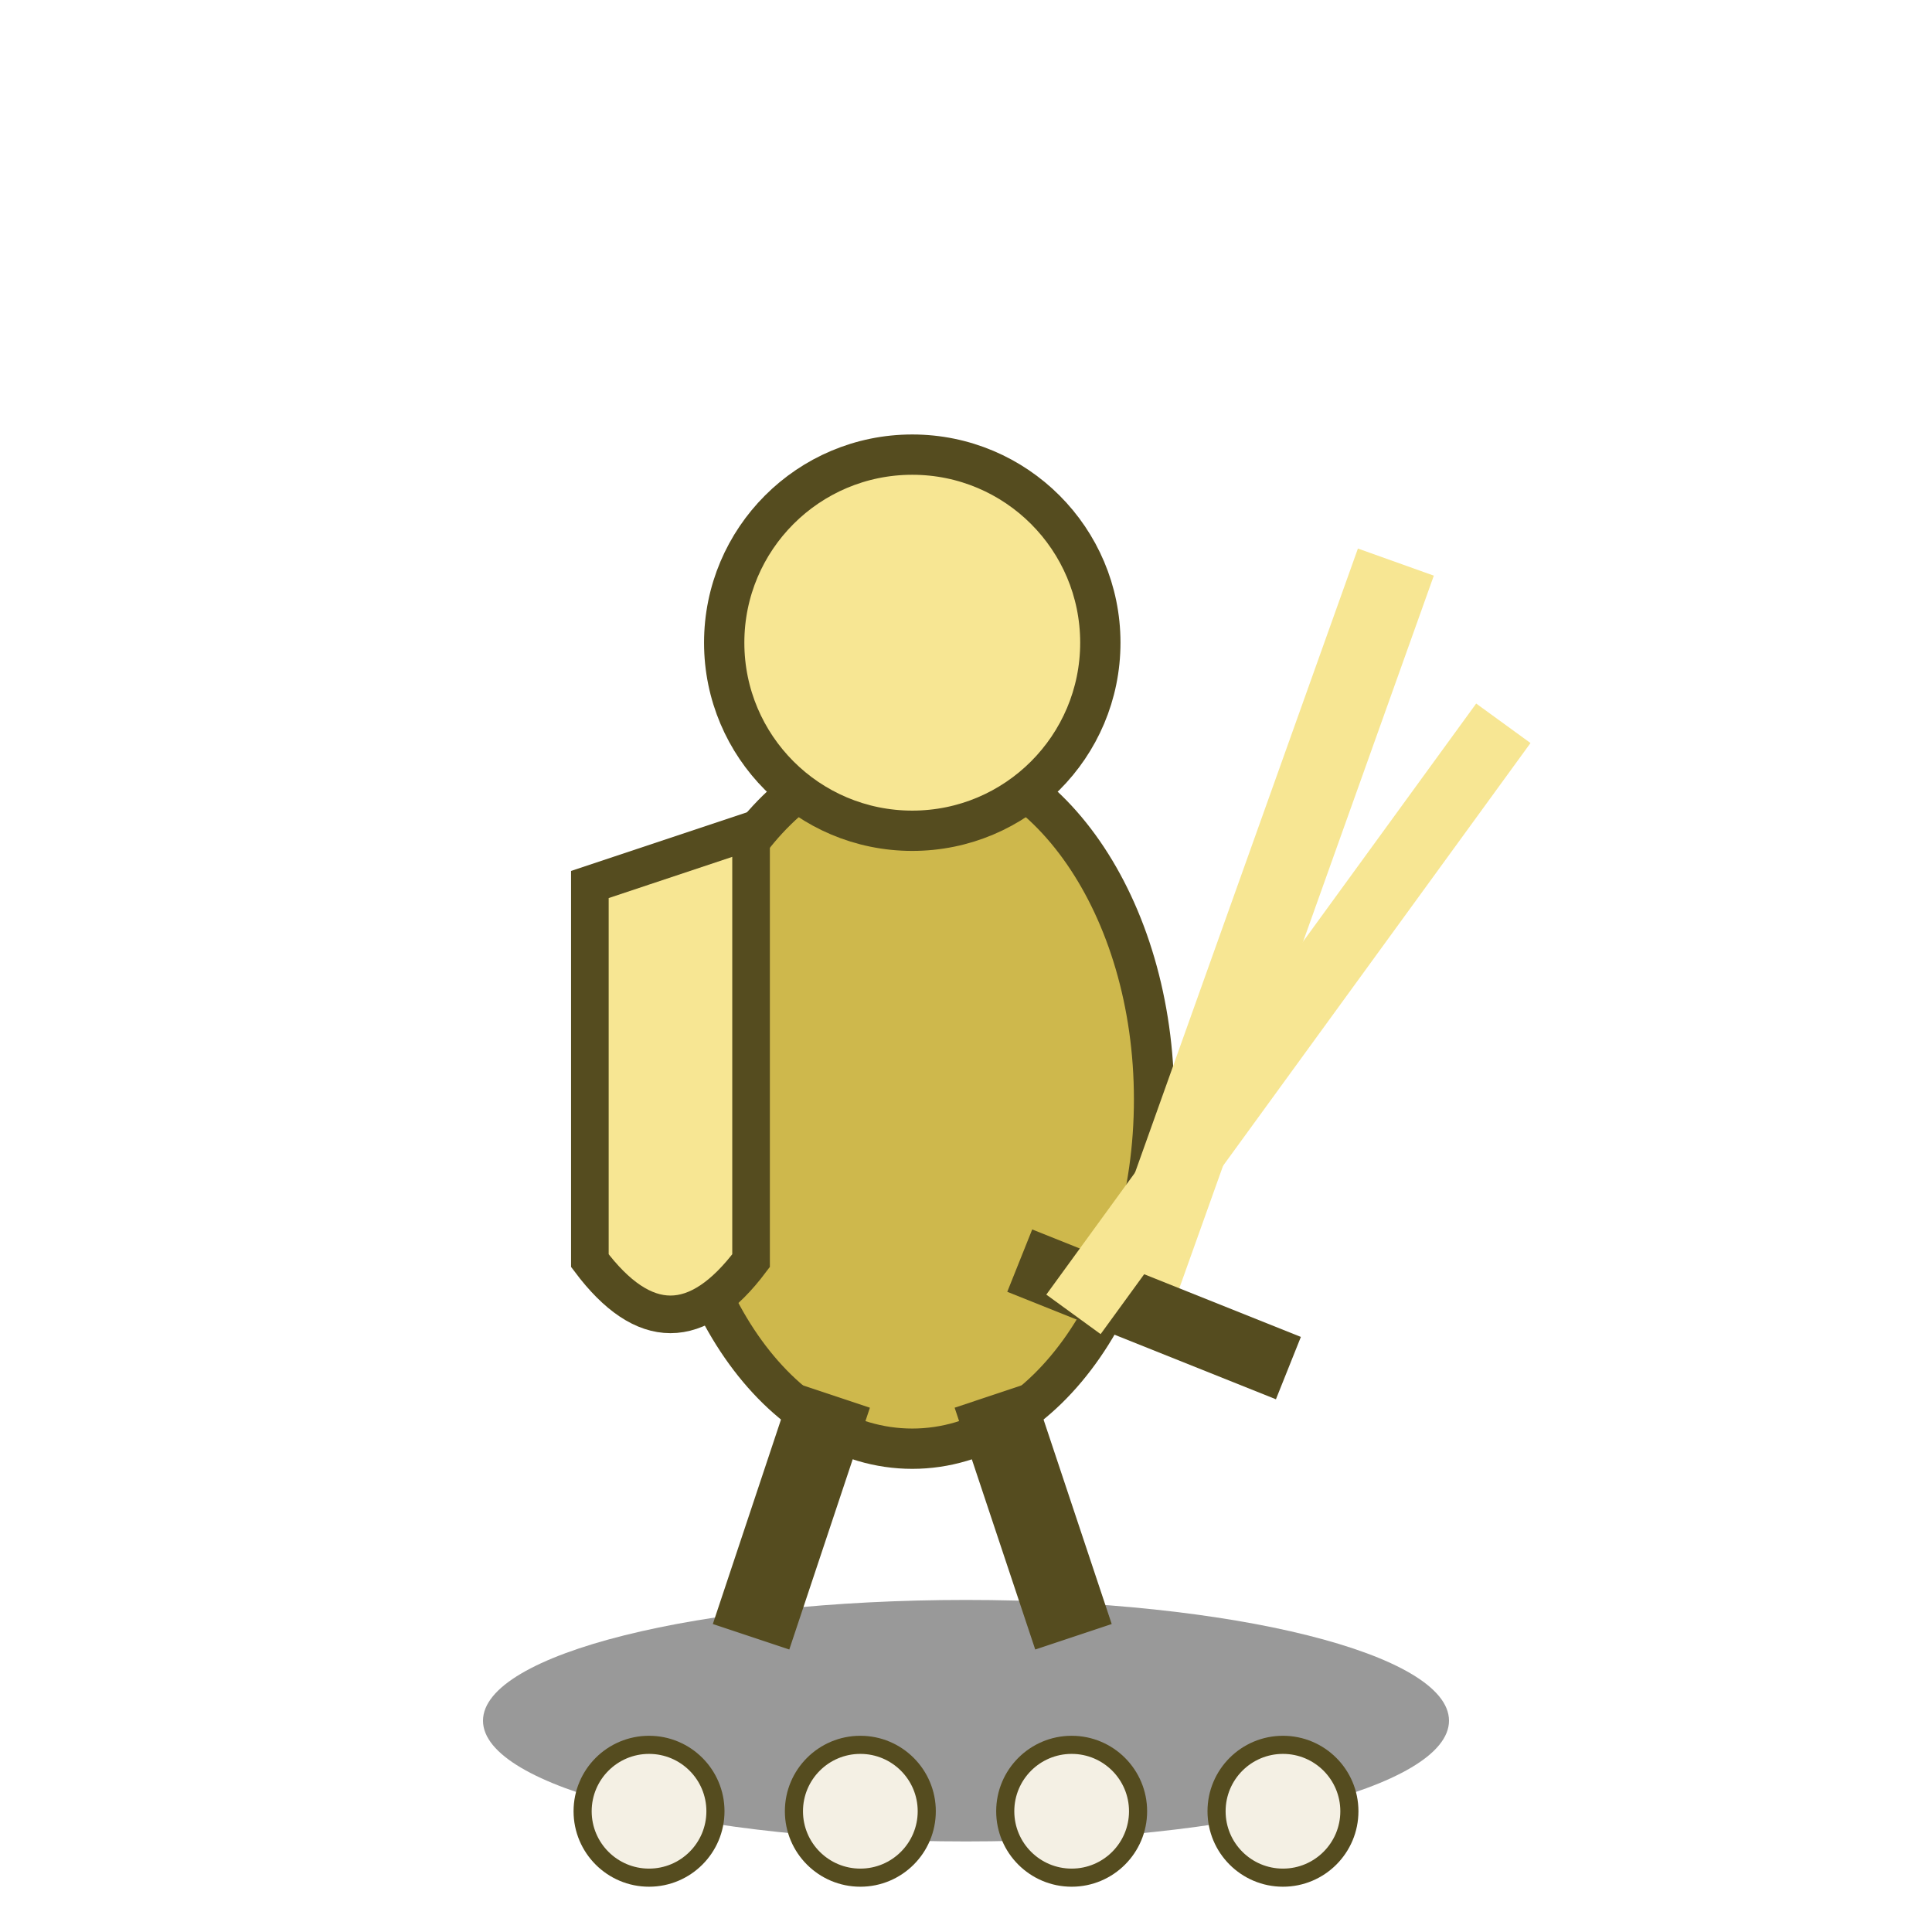
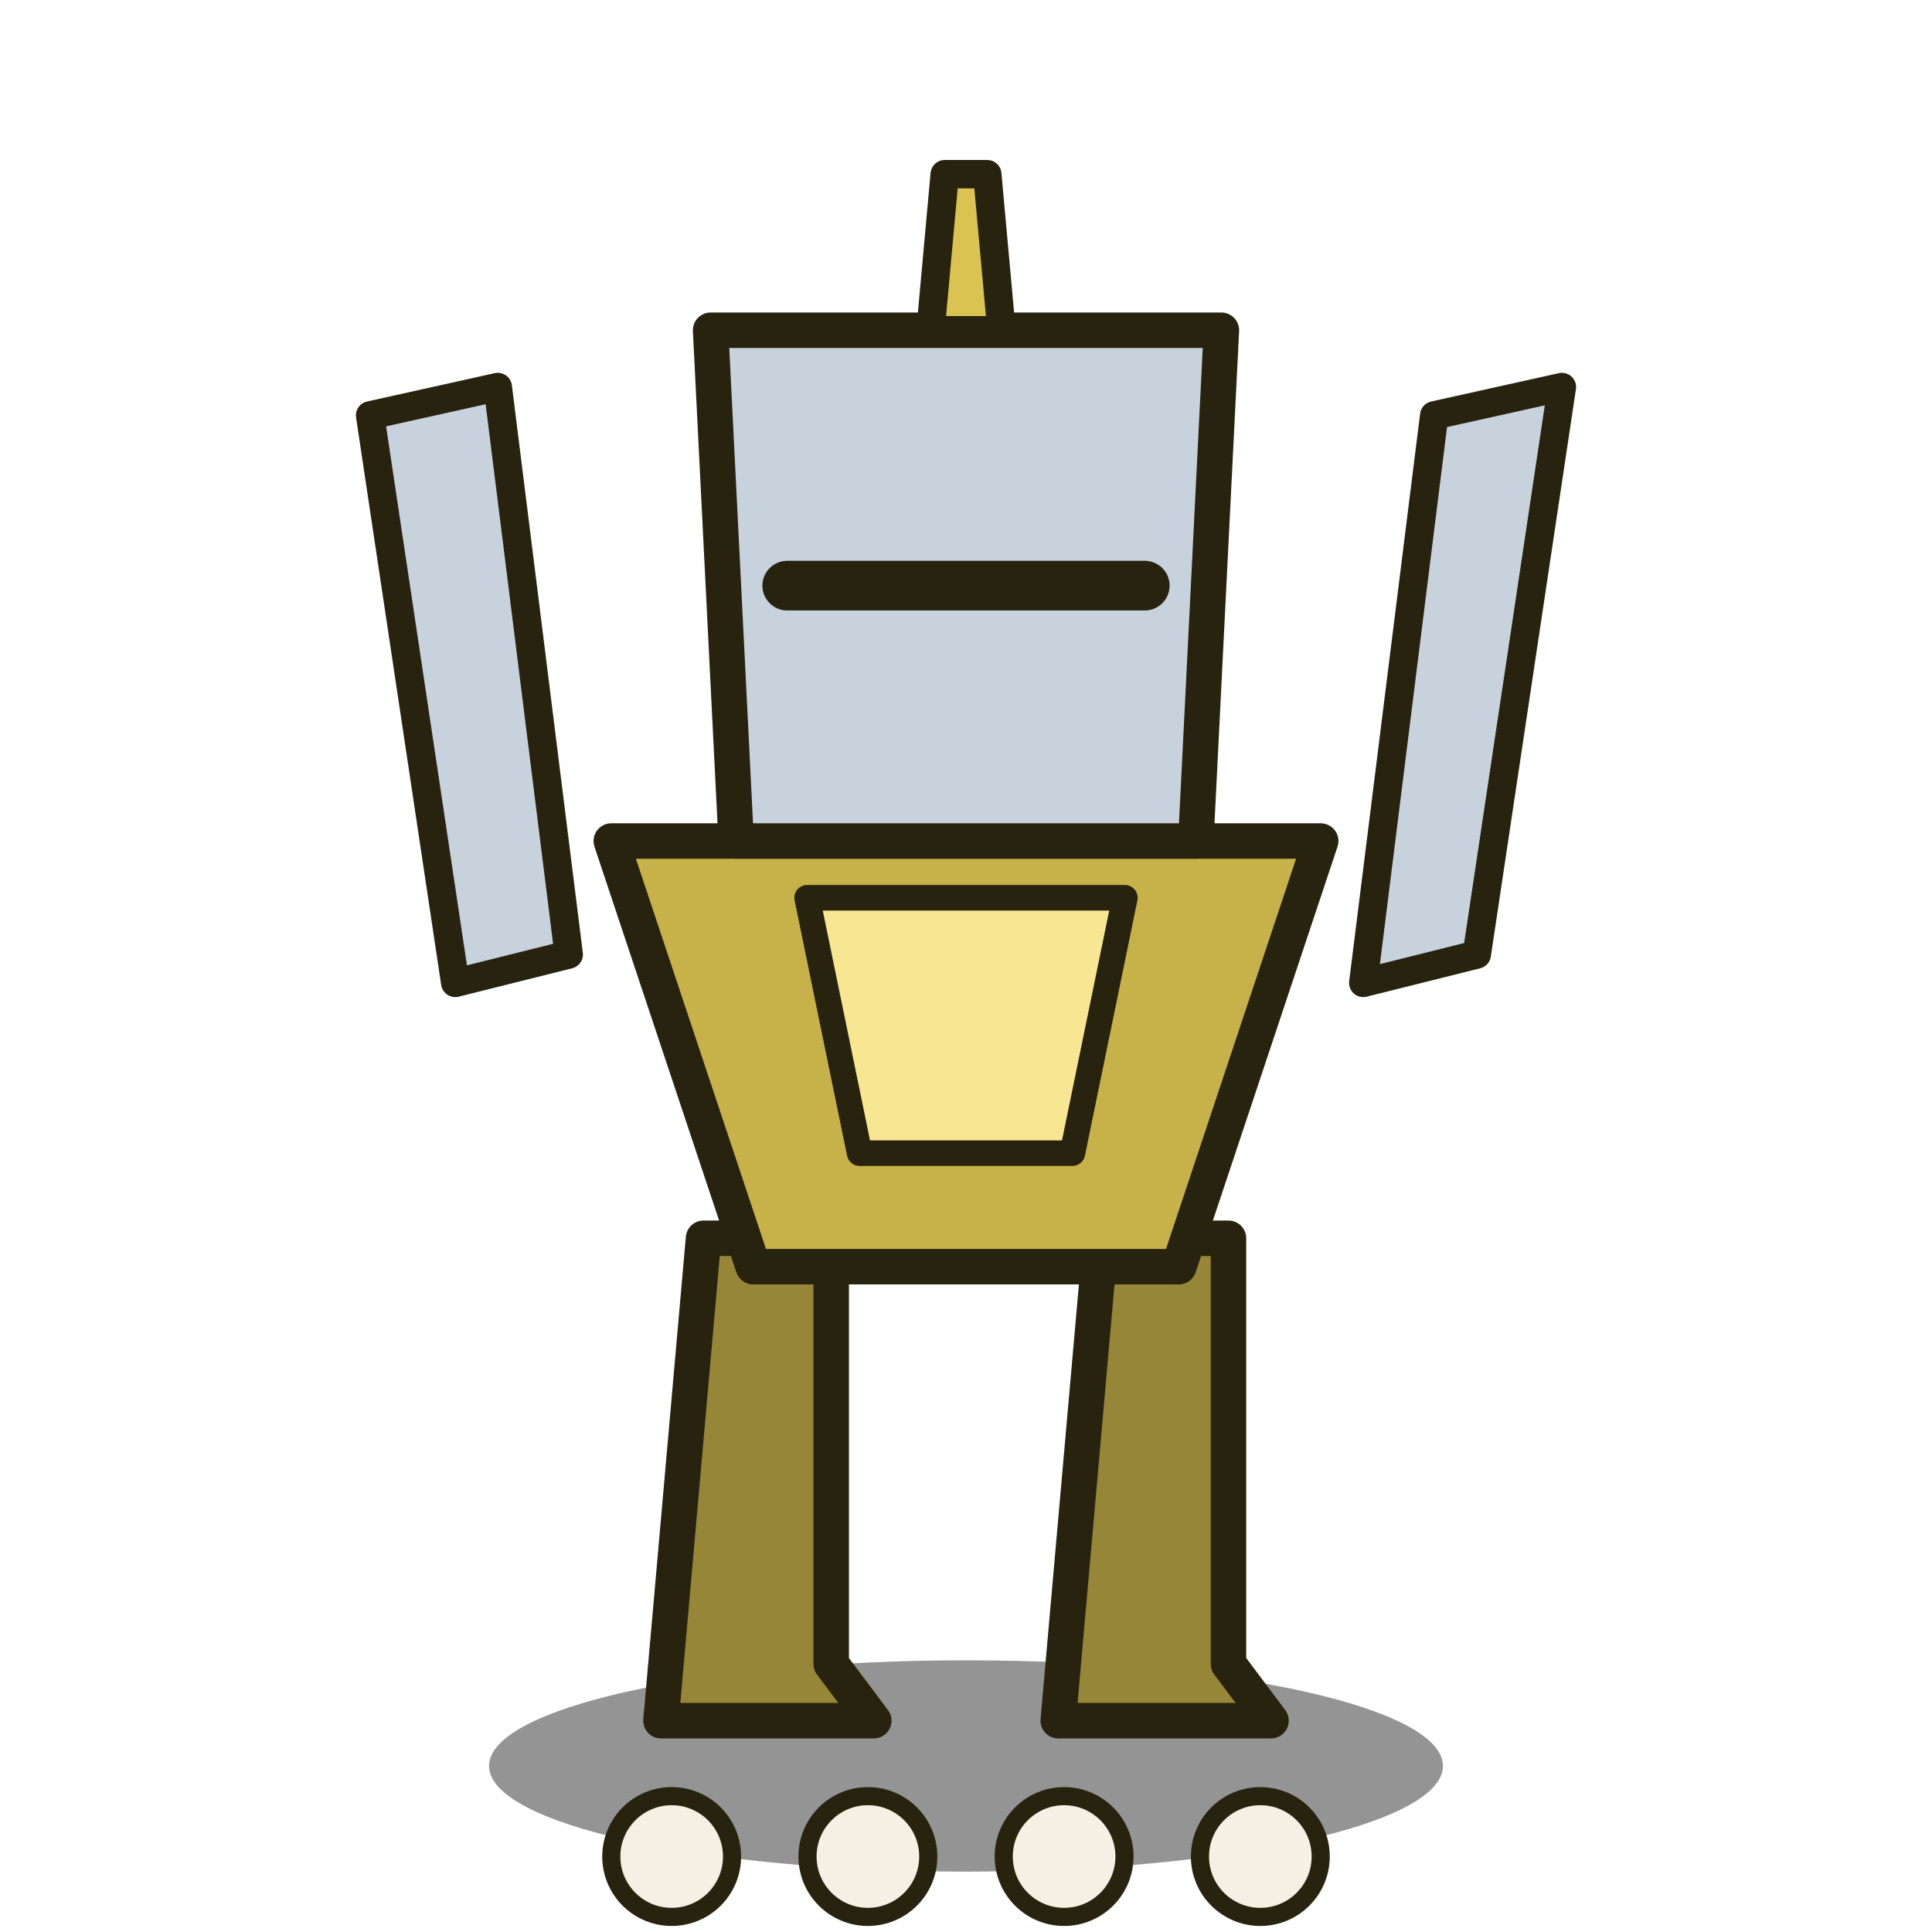
- <svg xmlns="http://www.w3.org/2000/svg" viewBox="0 0 64 64">
-   <ellipse cx="32" cy="57" rx="16" ry="4" fill="#000" opacity="0.40" />
-   <g transform="translate(32,56) scale(0.89) translate(-32,-56)">
-     <ellipse cx="30" cy="34" rx="9" ry="13" fill="#ceb84c" stroke="#554c1f" stroke-width="1.5" />
-     <circle cx="30" cy="17" r="7" fill="#f7e693" stroke="#554c1f" stroke-width="1.5" />
-     <path d="M18,26 L24,24 L24,40 Q21,44 18,40 Z" fill="#f7e693" stroke="#554c1f" stroke-width="1.4" />
-     <line x1="38" y1="42" x2="48" y2="14" stroke="#f7e693" stroke-width="3" />
-     <line x1="34" y1="40" x2="44" y2="44" stroke="#554c1f" stroke-width="2.5" />
-     <line x1="27" y1="45" x2="24" y2="54" stroke="#554c1f" stroke-width="3" />
-     <line x1="33" y1="45" x2="36" y2="54" stroke="#554c1f" stroke-width="3" />
-     <line x1="36" y1="42" x2="52" y2="20" stroke="#f7e693" stroke-width="2.5" />
+ <svg xmlns="http://www.w3.org/2000/svg" viewBox="0 0 128 128" width="128" height="128">
+   <ellipse cx="64.0" cy="117.0" rx="31.6" ry="7" fill="#000" opacity="0.42" />
+   <g transform="translate(64.0,114.0) scale(0.94) translate(-64.0,-114.0)">
+     <polygon points="45.5,80.0 54.5,80.0 54.5,110.0 57.5,114.0 42.5,114.0" fill="#968637" stroke="#27230e" stroke-width="2.5" stroke-linejoin="round" />
+     <polygon points="73.5,80.0 82.5,80.0 82.5,110.0 85.5,114.0 70.5,114.0" fill="#968637" stroke="#27230e" stroke-width="2.5" stroke-linejoin="round" />
+     <polygon points="39.0,52.0 89.0,52.0 79.0,82.0 49.0,82.0" fill="#c7b249" stroke="#27230e" stroke-width="2.5" stroke-linejoin="round" />
+     <polygon points="52.8,56.0 75.2,56.0 71.5,74.0 56.5,74.0" fill="#f7e692" stroke="#27230e" stroke-width="1.8" stroke-linejoin="round" />
+     <polygon points="46.0,16.0 82.0,16.0 80.2,52.0 47.8,52.0" fill="#c8d2dc" stroke="#27230e" stroke-width="2.5" stroke-linejoin="round" />
+     <path d="M 51.4 34.0 L 76.6 34.0" fill="none" stroke="#27230e" stroke-width="3.5" stroke-linecap="round" stroke-linejoin="round" />
+     <polygon points="61.5,16.0 66.5,16.0 65.5,5.0 62.5,5.0" fill="#dac350" stroke="#27230e" stroke-width="2.0" stroke-linejoin="round" />
+     <polygon points="92.0,62.0 100.0,60.0 106.0,20.0 97.0,22.0" fill="#c8d2dc" stroke="#27230e" stroke-width="2.0" stroke-linejoin="round" />
+     <polygon points="36.0,60.0 28.0,62.0 22.0,22.0 31.0,20.0" fill="#c8d2dc" stroke="#27230e" stroke-width="2.0" stroke-linejoin="round" />
  </g>
-   <g stroke="#554c1f" stroke-width="0.6">
-     <circle cx="21.5" cy="60" r="2.2" fill="#f4f0e4" />
-     <circle cx="28.5" cy="60" r="2.2" fill="#f4f0e4" />
-     <circle cx="35.5" cy="60" r="2.2" fill="#f4f0e4" />
-     <circle cx="42.5" cy="60" r="2.2" fill="#f4f0e4" />
-   </g>
+   <circle cx="44.5" cy="123.0" r="4.0" fill="#f4f0e4" stroke="#27230e" stroke-width="1.2" />
+   <circle cx="57.5" cy="123.0" r="4.0" fill="#f4f0e4" stroke="#27230e" stroke-width="1.2" />
+   <circle cx="70.5" cy="123.0" r="4.0" fill="#f4f0e4" stroke="#27230e" stroke-width="1.2" />
+   <circle cx="83.5" cy="123.0" r="4.0" fill="#f4f0e4" stroke="#27230e" stroke-width="1.2" />
</svg>
